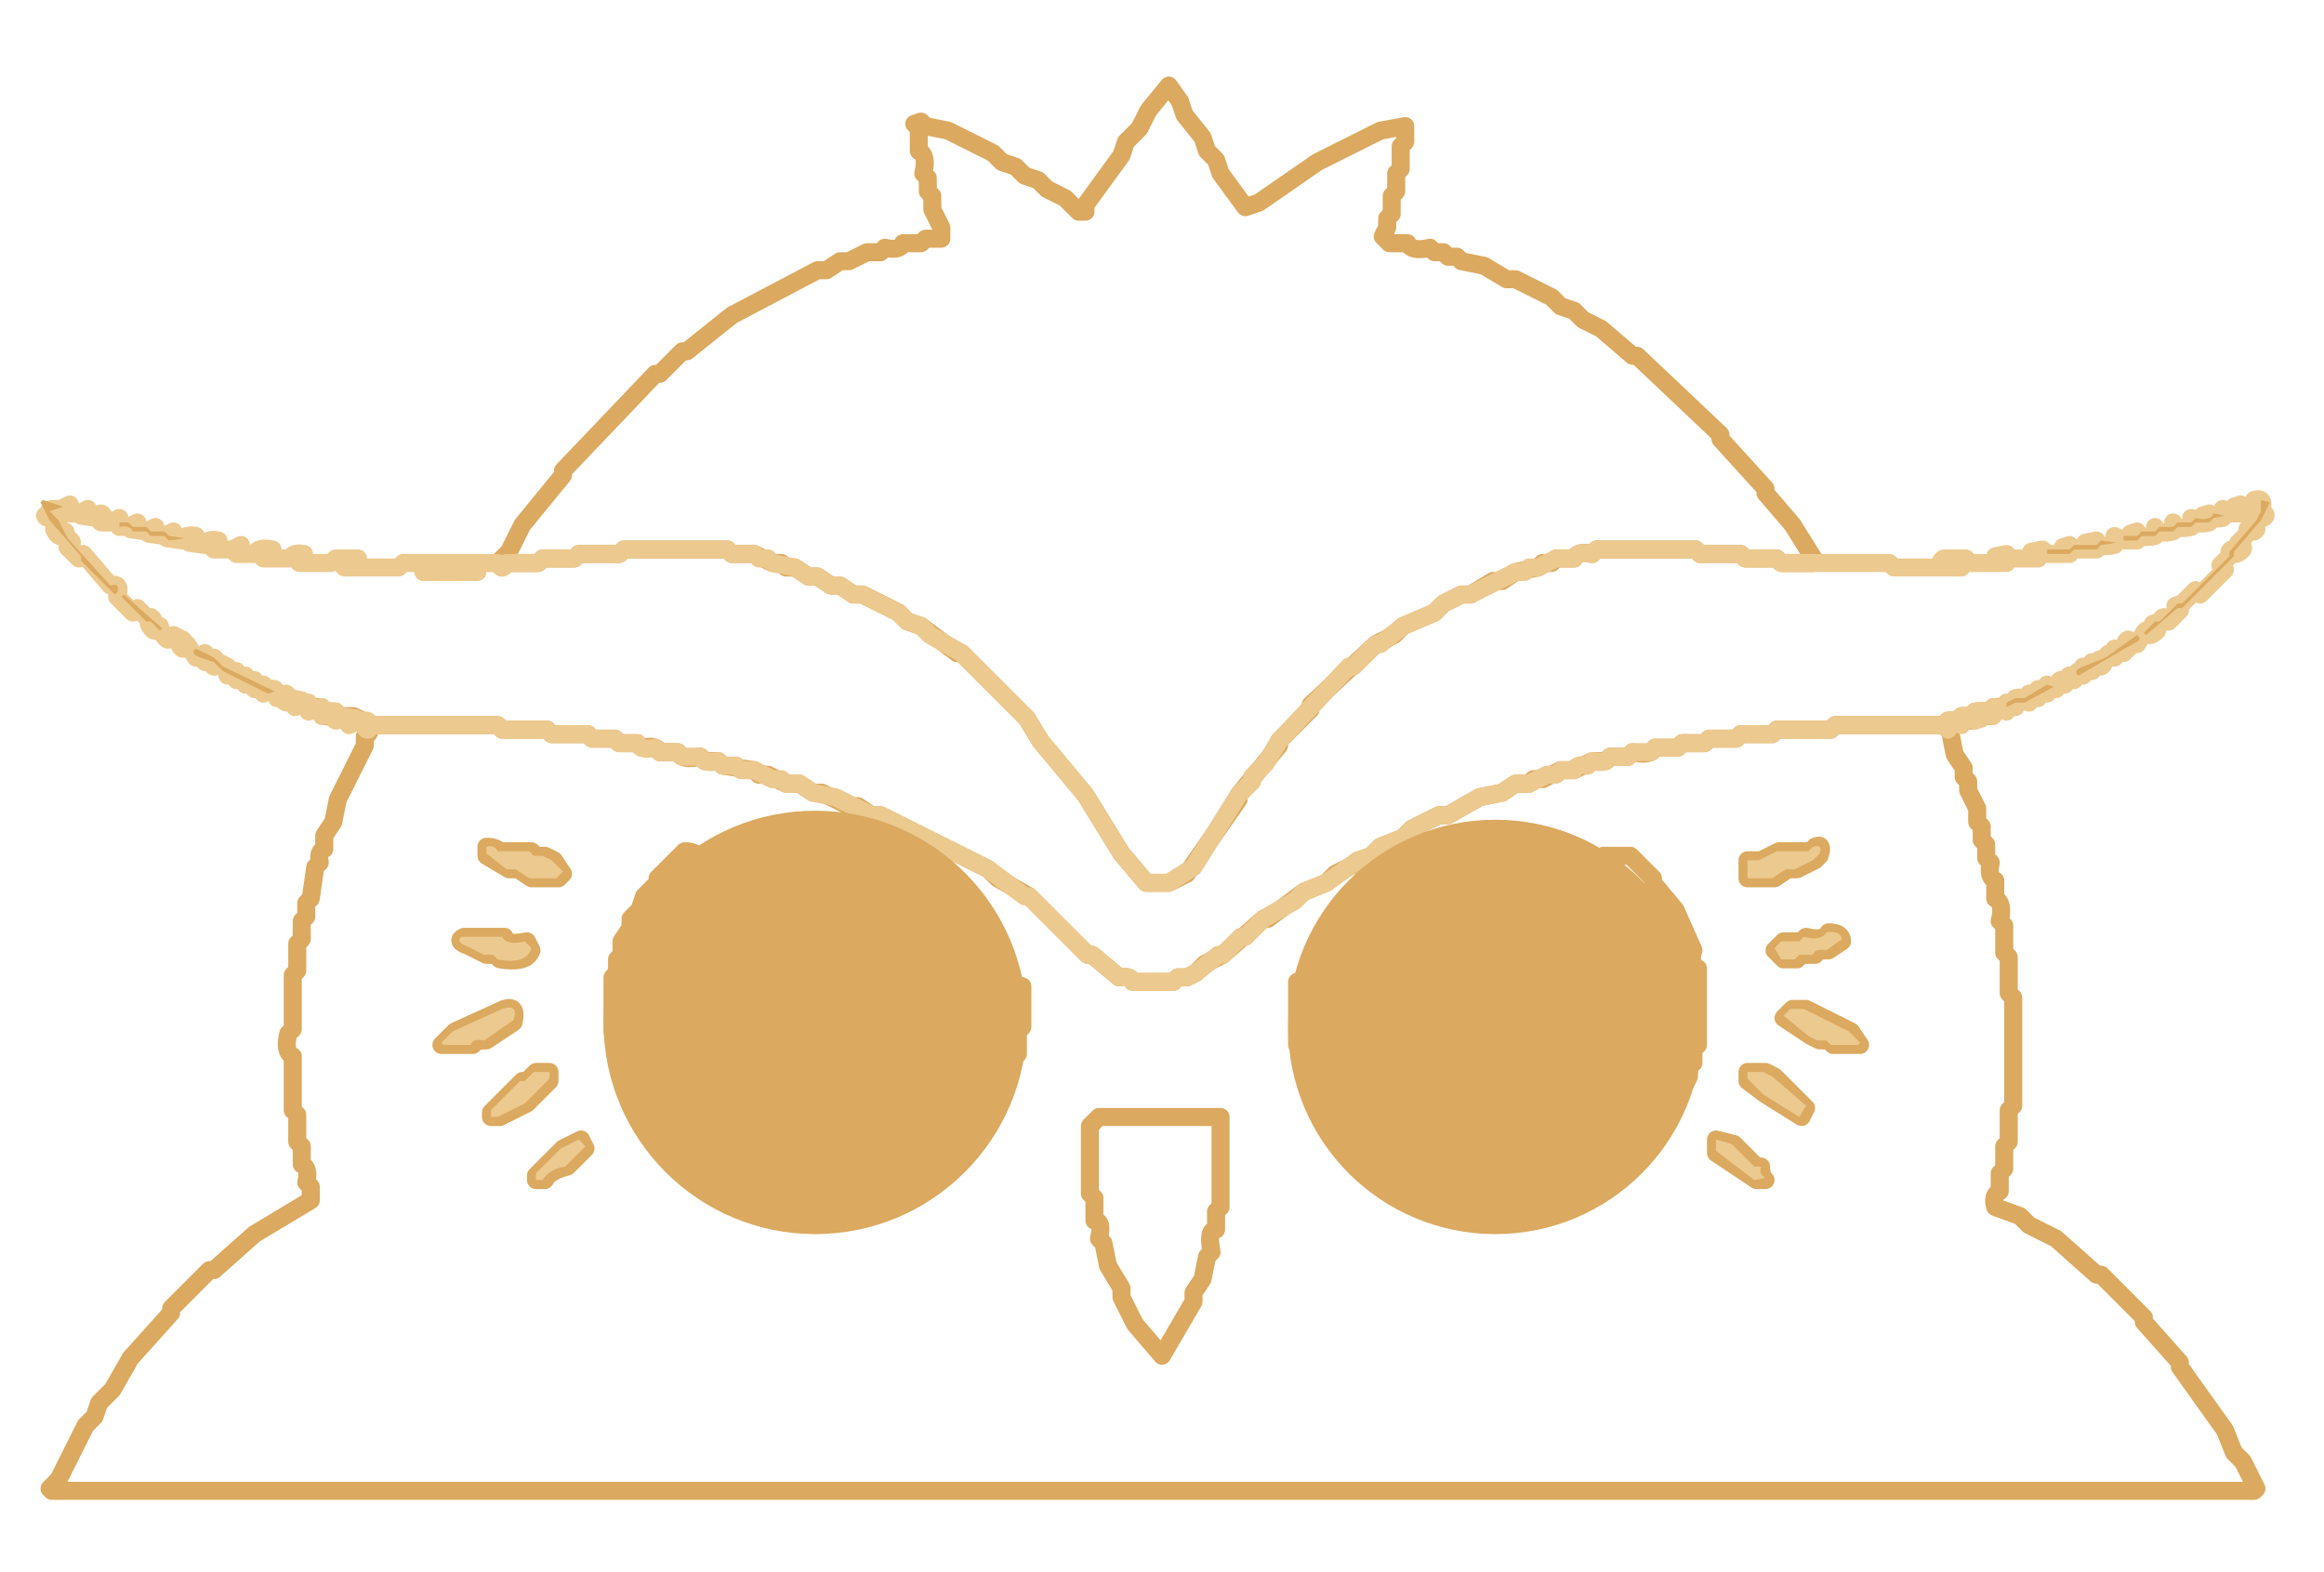
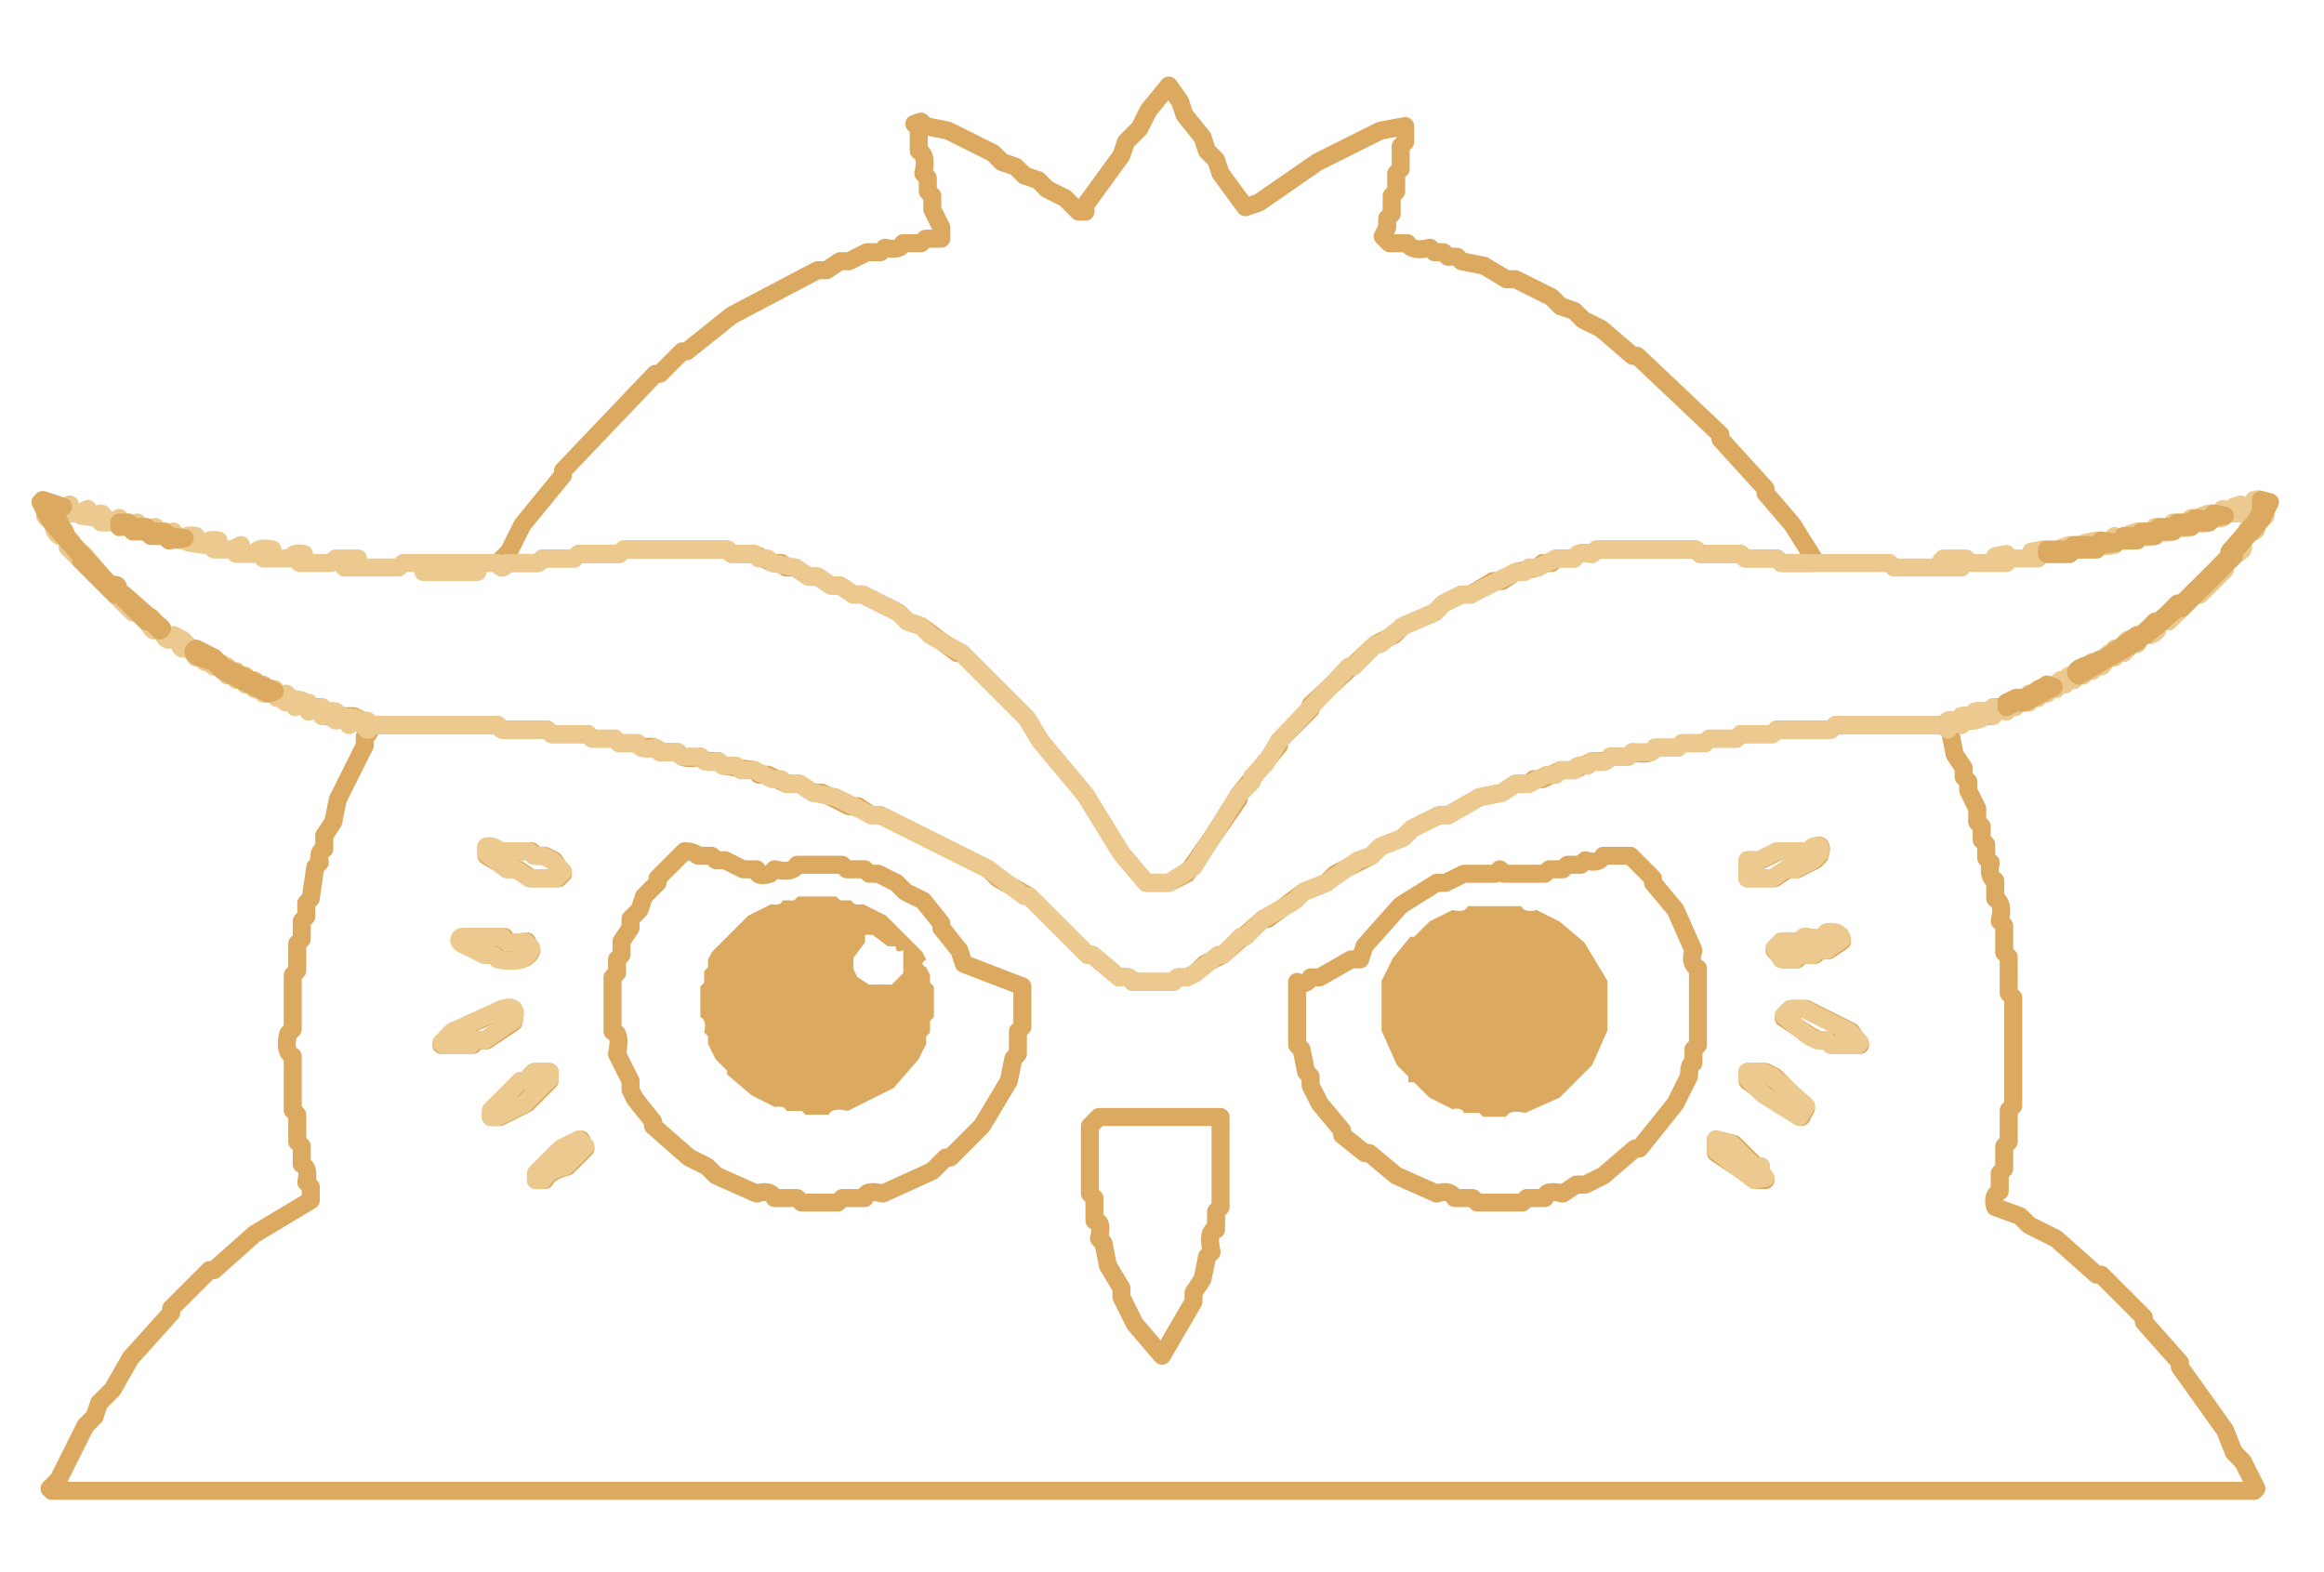
<svg xmlns="http://www.w3.org/2000/svg" viewBox="0 0 516 349" width="516" height="349">
  <style>
    @keyframes owl-glance {
      0%, 6% { transform: translate(0, 0); }
      11%, 30% { transform: translate(-14px, 7px); }
      37%, 42% { transform: translate(0, 0); }
      49%, 68% { transform: translate(14px, 7px); }
      76%, 100% { transform: translate(0, 0); }
    }
    .pupils { animation: owl-glance 7.5s ease-in-out infinite; }
    @keyframes owl-blink {
-       0%, 88% { transform: translateY(-104px); }
-       92% { transform: translateY(0); }
-       96%, 100% { transform: translateY(-104px); }
+       0%, 88% { transform: translateY(0); }
+       92% { transform: translateY(104px); }
+       96%, 100% { transform: translateY(0); }
    }
    .lid { animation: owl-blink 6.5s ease-in-out infinite; }
    @media (prefers-reduced-motion: reduce) { .pupils, .lid { animation: none; } }
  </style>
  <defs>
    <clipPath id="oeye0">
      <circle cx="181" cy="227" r="47" />
    </clipPath>
    <clipPath id="oeye1">
      <circle cx="332" cy="228" r="46" />
    </clipPath>
  </defs>
  <path fill="none" stroke="#dba95f" stroke-width="4" stroke-linejoin="round" d="M 259.5 19 L 262 22.5 L 263 25.5 L 267 30.5 L 268 33.5 L 270 35.5 L 271 38.5 L 276.5 46 L 279.5 45 L 292.5 36 L 306.5 29 L 312 28 L 312 31.5 L 311 32.5 L 311 37.5 L 310 38.5 L 310 42.5 L 309 43.5 L 309 47.5 L 308 48.5 L 308 50.5 L 307 52.5 L 308.5 54 L 312.5 54 Q 313.5 56 317.5 55 L 318.5 56 L 320.5 56 L 321.5 57 L 323.5 57 L 324.5 58 L 329.5 59 L 334.5 62 L 336.5 62 L 344.5 66 L 346.5 68 L 349.5 69 L 351.5 71 L 355.5 73 L 362.5 79 L 363.5 79 L 382 96.5 L 382 97.5 L 392 108.5 L 392 109.5 L 398 116.5 L 403 124.5 L 402.5 125 L 395.5 125 L 394.5 124 L 387.5 124 L 386.5 123 L 377.5 123 L 376.5 122 L 354.5 122 L 353.5 123 Q 350.3 122.2 349.5 124 L 345.5 124 L 344.5 125 L 342.5 125 L 341.5 126 L 336.5 127 L 333.5 129 L 331.5 129 L 326.5 132 L 324.5 132 L 320.5 134 L 318.5 136 L 311.5 139 L 309.5 141 L 305.5 143 L 291 156.5 L 291 157.5 L 284 164.5 L 284 165.5 L 275 176.5 L 275 177.5 L 263.5 194 L 259.5 196 L 254.5 196 L 249 189.5 L 241 176.5 L 231 164.5 L 228 159.5 L 213.5 145 L 212.5 145 L 204.5 139 L 201.5 138 L 199.5 136 L 191.5 132 L 189.5 132 L 186.5 130 L 184.5 130 L 181.5 128 L 179.5 128 L 176.5 126 L 174.5 126 L 173.5 125 L 171.5 125 L 167.5 123 L 162.5 123 L 161.5 122 L 138.5 122 L 137.5 123 L 128.5 123 L 127.5 124 L 120.5 124 L 119.5 125 L 112.5 125 L 111.5 126 L 111 124.5 L 113 122.5 L 116 116.5 L 125 105.5 L 125 104.5 L 145.5 83 L 146.5 83 L 151.5 78 L 152.5 78 L 162.5 70 L 181.5 60 L 183.5 60 L 186.5 58 L 188.5 58 L 192.5 56 L 195.5 56 L 196.5 55 Q 199.8 55.8 200.5 54 L 204.5 54 L 205.5 53 L 209 53 L 209 50.5 L 207 46.5 L 207 43.5 L 206 42.5 L 206 39.5 L 205 38.5 Q 206 34.5 204 33.5 L 204 28.5 L 203 27.5 L 204.5 27 L 205.5 28 L 210.5 29 L 220.5 34 L 222.5 36 L 225.5 37 L 227.5 39 L 230.5 40 L 232.5 42 L 236.5 44 L 239.5 47 L 241 47 L 241 45.5 L 249 34.5 L 250 31.5 L 253 28.5 L 255 24.5 L 259.5 19 Z" />
  <path fill="none" stroke="#dba95f" stroke-width="4" stroke-linejoin="round" d="M 70.5 157 L 72.5 158 L 74.5 158 L 75.5 159 L 78.5 159 L 82.5 161 L 110.5 161 L 111.5 162 L 121.5 162 L 122.5 163 L 130.5 163 L 131.5 164 L 136.5 164 L 137.5 165 L 141.5 165 L 142.5 166 Q 145.8 165.3 146.5 167 L 150.5 167 Q 151.5 169 155.5 168 L 156.5 169 L 159.5 169 L 160.5 170 L 167.5 171 L 168.5 172 L 170.5 172 L 174.5 174 L 177.5 174 L 180.5 176 L 182.5 176 L 188.5 179 L 190.5 179 L 193.5 181 L 195.5 181 L 219.5 193 L 221.5 195 L 228.5 199 L 241.5 212 L 242.5 212 L 248.5 217 Q 251 216.5 251.5 218 L 260.5 218 L 261.5 217 L 263.5 217 L 265.5 216 L 267.5 214 L 271.5 212 L 280.5 204 L 281.5 204 L 289.5 198 L 294.5 196 L 296.5 194 L 304.5 190 L 306.5 188 L 311.5 186 L 313.5 184 L 319.5 181 L 321.5 181 L 328.5 177 L 333.5 176 L 336.5 174 L 339.5 174 L 340.5 173 L 342.5 173 L 346.5 171 L 349.5 171 L 353.5 169 L 356.5 169 L 357.5 168 L 361.5 168 L 362.5 167 Q 366.5 168 367.5 166 L 372.5 166 L 373.5 165 L 378.5 165 L 379.5 164 L 385.5 164 L 386.5 163 L 393.5 163 L 394.5 162 L 406.5 162 L 407.5 161 L 431.5 161 L 432.5 160 L 434.5 160 L 435.5 159 L 437.5 159 L 438.5 158 L 441.5 158 L 443.5 157 L 443.5 158 L 441.5 159 L 438.5 159 L 437.5 160 L 435.5 160 L 434.5 161 L 432 161.5 L 433 162.5 L 434 167.5 L 436 170.5 L 436 172.5 L 437 173.5 L 437 175.5 L 439 179.5 L 439 182.5 L 440 183.5 L 440 186.5 L 441 187.5 L 441 190.5 L 442 191.5 Q 441.3 194.8 443 195.5 L 443 199.5 Q 445 200.5 444 204.5 L 445 205.5 L 445 211.5 L 446 212.5 L 446 220.5 L 447 221.5 L 447 245.5 L 446 246.5 L 446 253.5 L 445 254.5 L 445 259.5 L 444 260.5 L 444 264.5 Q 442.2 265.4 443 268 L 448.5 270 L 450.5 272 L 456.5 275 L 465.5 283 L 466.5 283 L 476 292.5 L 476 293.5 L 484 302.5 L 484 303.5 L 494 317.5 L 496 322.5 L 498 324.5 L 501 330.5 L 500.5 331 L 11.5 331 L 11 330.5 L 13 328.5 L 19 316.5 L 21 314.5 L 22 311.5 L 25 308.5 L 29 301.5 L 38 291.5 L 38 290.5 L 46.5 282 L 47.5 282 L 56.5 274 L 69 266.5 L 69 263.5 L 68 262.5 Q 68.8 259.3 67 258.5 L 67 254.5 L 66 253.5 L 66 247.5 L 65 246.5 L 65 234.5 Q 63 233.5 64 229.5 L 65 228.5 L 65 216.5 L 66 215.5 L 66 209.5 L 67 208.5 L 67 204.5 L 68 203.5 L 68 200.5 L 69 199.5 L 70 192.5 L 71 191.5 Q 70.5 189 72 188.5 L 72 185.5 L 74 182.5 L 75 177.5 L 81 165.5 L 81 163.5 Q 82.5 162.8 82 161 L 72.5 159 L 70 157.5 L 70.5 157 Z M 108 188 L 108 190 L 113 193 L 115 193 L 118 195 L 124 195 L 125 194 L 123 191 L 121 190 L 119 190 L 118 189 L 111 189 Q 110 188 108 188 Z M 403 188 L 402 189 L 395 189 L 391 191 L 388 191 L 388 195 L 394 195 L 397 193 L 399 193 L 403 191 L 404 190 Q 405 187 403 188 Z M 152 189 L 146 195 L 146 196 L 143 199 L 142 202 L 140 204 L 140 206 L 138 209 L 138 212 L 137 213 L 137 216 L 136 217 L 136 229 Q 138 229 137 234 L 140 240 L 140 242 L 141 244 L 145 249 L 145 250 L 153 257 L 157 259 L 159 261 L 168 265 Q 171 264 172 266 L 177 266 L 178 267 L 186 267 L 187 266 L 192 266 Q 192 264 196 265 L 207 260 L 210 257 L 211 257 L 218 250 L 224 240 L 225 235 L 226 234 L 226 229 L 227 228 L 227 219 L 214 214 L 213 211 L 209 206 L 209 205 L 205 200 L 201 198 L 199 196 L 195 194 L 193 194 L 192 193 L 188 193 L 187 192 L 177 192 Q 176 194 172 193 L 171 194 Q 168 195 168 193 L 165 193 L 161 191 L 159 191 L 158 190 L 155 190 Q 154 189 152 189 Z M 356 190 Q 355 192 352 191 L 351 192 L 348 192 L 347 193 L 344 193 L 343 194 L 334 194 L 333 193 L 332 194 L 325 194 L 321 196 L 319 196 L 311 201 L 303 210 L 302 213 L 300 213 L 293 217 L 291 217 Q 290 219 288 218 L 288 232 L 289 233 L 290 238 L 291 239 L 291 241 L 293 245 L 298 251 L 298 252 L 303 256 L 304 256 L 310 261 L 319 265 Q 322 264 323 266 L 327 266 L 328 267 L 338 267 L 339 266 L 343 266 Q 343 264 347 265 L 350 263 L 352 263 L 356 261 L 363 255 L 364 255 L 372 245 L 375 239 Q 375 236 376 236 L 376 233 L 377 232 L 377 215 Q 375 214 376 211 L 372 202 L 367 196 L 367 195 L 362 190 L 356 190 Z M 406 207 Q 405 209 401 208 L 400 209 L 396 209 L 394 211 L 396 213 L 399 213 L 400 212 L 403 212 Q 403 211 406 211 L 409 209 Q 409 207 406 207 Z M 103 208 Q 101 209 104 210 L 108 212 L 110 212 L 111 213 Q 117 214 118 211 L 117 209 Q 112 210 112 208 L 103 208 Z M 112 224 L 101 229 L 98 232 L 99 232 L 105 232 Q 105 231 108 231 L 114 227 Q 115 223 112 224 Z M 398 224 L 396 226 L 402 230 L 404 231 L 406 231 L 407 232 L 413 232 L 413 232 L 411 229 L 401 224 L 398 224 Z M 119 238 L 117 240 L 116 240 L 109 247 L 109 248 L 111 248 L 117 245 L 122 240 L 122 238 L 119 238 Z M 388 238 L 388 240 L 392 243 L 400 248 L 401 246 L 394 239 L 392 238 L 388 238 Z M 244 248 L 242 250 L 242 265 L 243 266 L 243 271 Q 245 271 244 275 L 245 276 L 246 281 L 249 286 L 249 288 L 252 294 L 258 301 L 265 289 L 265 287 L 267 284 L 268 279 L 269 278 Q 268 273 270 273 L 270 269 L 271 268 L 271 248 L 244 248 Z M 129 253 L 125 255 L 119 261 L 119 262 L 121 262 Q 122 260 126 259 L 130 255 L 129 253 Z M 381 253 L 381 256 L 390 262 L 392 262 Q 391 261 391 259 L 390 259 L 385 254 L 381 253 Z" />
  <path fill="none" stroke="#ecc98f" stroke-width="4" stroke-linejoin="round" d="M 500.5 111 Q 503.1 110.2 502 113.5 Q 503.8 114.3 502.5 115 Q 501.7 113.3 501 114.5 L 500 116.5 Q 501.7 117.3 500.5 118 Q 499.7 116.2 499 117.5 L 499 118.5 L 497 120.5 Q 499.3 121.8 496.5 123 Q 495.7 121.2 495 122.5 L 495 123.5 L 493 125.5 L 494 126.5 L 488.5 132 L 487.5 131 L 484.5 134 L 483 134.5 L 484 135.5 L 481.5 138 Q 480.5 136 479.5 138 L 478 138.5 Q 480.3 139.8 477.5 141 Q 476.8 139.2 476 140.5 L 474.5 143 L 472.5 142 Q 471.2 142.7 473 143.5 L 471.5 145 L 469.5 144 L 469.5 146 Q 468.5 144 467.5 146 L 466 146.5 Q 467.8 147.3 466.5 148 L 464.5 147 L 464.5 149 L 462.5 148 L 462.5 150 Q 461.8 148.2 461 149.5 L 460.5 151 Q 459.7 149.2 459 150.5 L 458.5 152 Q 457.8 150.2 457 151.5 L 456.5 153 L 454.5 152 L 454.5 154 L 452.5 153 L 452.5 155 L 450.5 154 L 450.5 156 Q 450 154.5 447.5 155 L 447.5 157 L 445.5 156 L 445.5 158 L 442.5 157 L 442.5 159 Q 441.8 157.3 438.5 158 L 438.5 159 L 440 159.5 L 438.5 160 Q 438 158.5 435.5 159 L 435.5 161 Q 435 159.5 432.5 160 L 432.5 162 L 431.5 161 L 407.5 161 L 406.5 162 L 394.5 162 L 393.5 163 L 386.5 163 L 385.5 164 L 379.5 164 L 378.5 165 L 373.5 165 L 372.5 166 L 367.5 166 L 366.5 167 L 362.5 167 L 361.5 168 L 357.5 168 Q 356.8 169.7 353.5 169 L 352.5 170 Q 350 169.5 349.5 171 L 346.5 171 L 345.5 172 L 343.5 172 L 339.5 174 L 336.5 174 L 333.5 176 L 328.5 177 L 321.5 181 L 319.5 181 L 313.5 184 L 311.5 186 L 306.5 188 L 304.5 190 L 301.5 191 L 294.5 196 L 289.5 198 L 287.5 200 L 280.5 204 L 276.5 208 L 275.5 208 L 271.5 212 L 270.5 212 L 265.5 216 L 263.5 217 L 261.5 217 L 260.5 218 L 251.5 218 Q 251 216.5 248.5 217 L 242.5 212 L 241.5 212 L 228.5 199 L 227.5 199 L 219.5 193 L 195.5 181 L 193.5 181 L 185.5 177 L 180.5 176 L 177.5 174 L 174.5 174 L 173.5 173 L 171.5 173 L 167.5 171 L 164.5 171 L 163.5 170 L 160.5 170 L 159.5 169 Q 156.3 169.7 155.5 168 L 151.5 168 L 150.5 167 L 146.5 167 L 145.5 166 Q 142.3 166.8 141.5 165 L 137.5 165 L 136.5 164 L 131.5 164 L 130.5 163 L 122.5 163 L 121.5 162 L 111.5 162 L 110.5 161 L 82.5 161 Q 81.7 162.8 81 161.5 Q 82.8 160.7 81.5 160 L 79.5 160 L 77.5 161 L 77.5 160 L 79 159.5 L 75.5 159 Q 74.8 160.7 74 159.5 Q 75.8 158.8 74.5 158 Q 72 157.5 71.5 159 L 71.5 157 L 68.5 158 L 68.5 156 L 65.5 157 L 65.5 156 L 67 155.5 L 64.5 155 Q 63.7 156.7 63 155.5 Q 64.8 154.7 63.5 154 L 61.5 155 L 61 153 Q 59.3 152.5 58.5 154 L 58.5 152 L 56.5 153 L 56.5 151 L 54.5 152 L 54.5 150 L 52.5 151 L 52.5 149 L 50.5 150 L 50.5 148 L 48.5 147 Q 47.7 148.8 47 147.5 Q 48.7 146.8 47.5 146 L 45.5 147 L 45.5 145 L 43.5 146 L 41.5 143 Q 40.7 144.8 40 143.5 Q 41.7 142.8 40.5 142 L 38.5 141 Q 37.3 143.3 36 140.5 L 35.5 139 Q 34.3 141.3 33 138.5 Q 34.8 137.8 33.5 137 L 32.5 137 L 30.5 135 L 29.5 136 L 26 132.5 Q 27.1 129.2 24.5 130 L 18.5 123 L 17.5 124 L 15 121.5 Q 17 120.5 15 119.5 L 14.5 118 Q 13.3 120.3 12 117.5 L 13 115.5 L 11.5 114 Q 10.7 115.7 10 114.5 L 11.5 113 L 13.5 113 L 15.5 112 L 15.5 114 L 17.5 114 L 19.5 113 L 19.5 114 L 18 114.5 L 21.5 115 Q 22.3 113.3 23 114.5 Q 21.2 115.3 22.5 116 L 24.5 116 L 26.5 115 L 26.5 117 L 28.5 117 L 30.5 116 L 30.5 117 L 29 117.5 L 32.5 118 L 34.5 117 L 34.5 118 L 33 118.5 L 36.5 119 L 38.5 118 L 38.5 119 L 37 119.5 L 40.5 120 Q 41 118.5 43.5 119 L 43.5 120 L 42 120.5 L 45.5 121 Q 46 119.5 48.5 120 L 48.5 121 L 47 121.5 L 47.5 122 L 51.5 122 L 53.5 121 L 53.5 122 L 52 122.5 L 52.5 123 L 56.5 123 Q 57.2 121.3 60.5 122 L 60.5 123 L 58 123.5 L 58.5 124 L 64.5 124 Q 65 122.5 67.5 123 L 67.5 124 L 66 124.5 L 66.5 125 L 73.5 125 L 74.5 124 L 79.5 124 L 79.5 125 L 76 125.5 L 76.5 126 L 88.5 126 L 89.5 125 L 110.5 125 Q 111.5 127 112.5 125 L 119.5 125 L 120.5 124 L 127.5 124 L 128.5 123 L 137.5 123 L 138.5 122 L 161.5 122 L 162.5 123 L 167.5 123 L 168.5 124 L 170.5 124 L 171.5 125 L 176.5 126 L 179.5 128 L 181.5 128 L 184.5 130 L 186.5 130 L 189.5 132 L 191.5 132 L 199.5 136 L 201.5 138 L 204.5 139 L 206.5 141 L 213.5 145 L 228 159.5 L 231 164.5 L 241 176.5 L 249 189.5 L 254.5 196 L 259.5 196 L 265 192.5 L 275 176.5 L 278 173.5 L 278 172.5 L 281 169.5 L 284 164.5 L 299.5 148 L 300.5 148 L 305.5 143 L 306.5 143 L 311.5 139 L 318.5 136 L 320.5 134 L 324.5 132 L 326.5 132 L 336.5 127 L 338.5 127 L 339.5 126 L 341.5 126 L 345.5 124 L 349.5 124 Q 350.3 122.2 353.5 123 L 354.5 122 L 376.5 122 L 377.5 123 L 386.5 123 L 387.5 124 L 394.5 124 L 395.5 125 L 419.5 125 L 420.5 126 L 435.5 126 L 435.5 125 L 431.5 125 L 431 124.5 L 431.5 124 L 436.5 124 L 437.5 125 L 445.5 125 L 445.5 124 L 443 123.5 L 445.5 123 L 446.5 124 L 452.5 124 L 452.5 123 L 451 122.5 L 453.5 122 L 454.5 123 L 459.5 123 L 459.5 122 L 458 121.5 L 459.5 121 L 460.5 122 L 465.5 122 L 465.5 121 L 463 120.5 L 465.5 120 Q 466.3 121.8 469.5 121 L 469.5 119 L 471.5 120 L 474.5 120 L 474.5 119 L 473 118.5 L 474.5 118 Q 475.3 119.8 478.5 119 L 478.5 117 Q 479.3 118.8 482.5 118 L 482.5 116 Q 483.3 117.8 486.5 117 L 486.5 115 Q 487.3 116.8 490.5 116 L 490.5 115 L 489 114.5 L 490.5 114 Q 491 115.5 493.5 115 L 493.5 113 L 495.5 114 L 497.5 114 L 497.5 113 L 496 112.5 L 497.5 112 Q 498 113.5 500.5 113 L 500.5 111 Z M 94 126 L 94 127 L 106 127 L 106 127 L 106 126 L 94 126 Z" />
-   <path fill="#dba95f" fill-rule="evenodd" d="M 9.5 111 L 14 112.5 L 11 113.5 L 13 115.5 L 15 119.5 L 24.5 130 Q 26.8 129.3 26 131.5 L 25.5 132 L 18 124.5 L 18 123.5 L 11 115.5 L 9 111.5 L 9.5 111 Z" />
-   <path fill="#dba95f" fill-rule="evenodd" d="M 502 111 L 504 111.5 L 502 115.5 L 496 122.5 L 496 123.5 L 484.5 135 L 483.5 135 L 476.5 141 L 476 140.5 L 478.5 138 L 479.5 138 L 483.5 134 L 484.5 134 L 495 123.5 L 495 122.5 L 501 115.5 L 502 113.5 L 502 111 Z" />
-   <path fill="#dba95f" fill-rule="evenodd" d="M 491.5 114 L 494 114.5 L 491.5 115 L 490.5 116 L 487.5 116 L 486.5 117 L 483.5 117 L 482.5 118 L 479.5 118 L 478.5 119 L 475.5 119 L 474.5 120 L 471.5 120 L 471.5 119 L 474.5 119 L 475.5 118 L 478.5 118 L 479.5 117 L 482.5 117 L 483.5 116 L 486.5 116 L 487.5 115 Q 490.8 115.8 491.5 114 Z" />
-   <path fill="#dba95f" fill-rule="evenodd" d="M 26.5 116 L 28.5 116 L 29.5 117 L 32.5 117 L 33.5 118 L 36.5 118 L 37.5 119 L 41 119.5 L 37.5 120 L 36.5 119 L 33.5 119 L 32.5 118 L 29.5 118 Q 29 116.5 26.5 117 L 26.5 116 Z" />
-   <path fill="#dba95f" fill-rule="evenodd" d="M 466.5 120 L 470 120.5 L 466.5 121 L 465.5 122 L 460.5 122 L 459.5 123 L 454.5 123 L 454.5 122 L 459.5 122 L 460.5 121 L 465.5 121 L 466.5 120 Z" />
-   <path fill="#dba95f" fill-rule="evenodd" d="M 27.5 132 L 36 139.5 L 35.5 140 L 33.5 138 L 32.5 138 L 27 132.5 L 27.5 132 Z" />
-   <path fill="#dba95f" fill-rule="evenodd" d="M 474.5 141 Q 476 142 473.5 143 L 461.5 150 Q 460 149 462.5 148 L 467.5 146 L 474.5 141 Z" />
-   <path fill="#dba95f" fill-rule="evenodd" d="M 43.5 144 L 47.5 146 L 49.5 148 L 61 153.5 L 59.5 154 L 49.5 149 L 47.5 147 L 44.5 146 Q 42 145 43.5 144 Z" />
-   <path fill="#dba95f" fill-rule="evenodd" d="M 454.5 152 L 456 152.5 L 449.5 156 L 447.5 156 L 445.5 157 L 445.5 156 L 447.5 155 L 449.5 155 L 454.5 152 Z" />
-   <path fill="#ecc98f" fill-rule="evenodd" d="M 108 188 Q 109.8 187.5 110.5 189 L 117.5 189 L 118.5 190 L 120.5 190 L 122.5 191 L 125 193.5 L 123.5 195 L 117.5 195 L 114.5 193 L 112.5 193 L 108 189.5 L 108 188 Z" />
-   <path fill="#ecc98f" fill-rule="evenodd" d="M 402.5 188 Q 404.8 187.3 404 189.5 L 402.5 191 L 398.5 193 L 396.5 193 L 393.5 195 L 388 195 L 388 191 L 390.5 191 L 394.5 189 L 401.5 189 L 402.5 188 Z" />
-   <path fill="#ecc98f" fill-rule="evenodd" d="M 405.5 207 Q 408.5 206.5 409 208.5 L 405.5 211 Q 403 210.5 402.5 212 L 399.5 212 L 398.5 213 L 395.5 213 L 394 210.5 L 395.5 209 L 399.5 209 L 400.5 208 Q 404.5 209 405.5 207 Z" />
-   <path fill="#ecc98f" fill-rule="evenodd" d="M 102.5 208 L 111.5 208 Q 112.5 210 116.5 209 L 118 210.5 Q 116.8 214.3 110.5 213 L 109.5 212 L 107.5 212 L 103.5 210 Q 101 209 102.5 208 Z" />
-   <path fill="#ecc98f" fill-rule="evenodd" d="M 111.5 224 Q 115.3 222.8 114 226.5 L 107.5 231 Q 105 230.5 104.5 232 L 98.5 232 L 98 231.5 L 100.5 229 L 111.5 224 Z" />
-   <path fill="#ecc98f" fill-rule="evenodd" d="M 397.5 224 L 400.5 224 L 410.5 229 L 413 231.5 L 412.5 232 L 406.5 232 L 405.5 231 L 403.5 231 L 401.5 230 L 396 225.5 L 397.5 224 Z" />
-   <path fill="#ecc98f" fill-rule="evenodd" d="M 118.5 238 L 122 238 L 122 239.5 L 116.5 245 L 110.5 248 L 109 248 L 109 246.5 L 115.5 240 L 116.5 240 L 118.5 238 Z" />
-   <path fill="#ecc98f" fill-rule="evenodd" d="M 388 238 L 391.5 238 L 393.5 239 L 401 245.5 L 399.5 248 L 391.5 243 L 388 239.5 L 388 238 Z" />
-   <path fill="#ecc98f" fill-rule="evenodd" d="M 128.5 253 L 130 254.5 L 125.5 259 Q 122 259.5 120.5 262 L 119 262 L 119 260.5 L 124.5 255 L 128.5 253 Z" />
-   <path fill="#ecc98f" fill-rule="evenodd" d="M 381 253 L 384.5 254 L 389.5 259 L 391 259 Q 390.5 260.8 392 261.5 L 389.5 262 L 381 255.5 L 381 253 Z" />
+   <path fill="none" stroke="#dba95f" stroke-width="4" stroke-linejoin="round" d="M 9.5 111 L 14 112.5 L 11 113.5 L 13 115.5 L 15 119.5 L 24.5 130 Q 26.8 129.3 26 131.5 L 25.5 132 L 18 124.5 L 18 123.5 L 11 115.5 L 9 111.5 L 9.5 111 Z" />
+   <path fill="none" stroke="#dba95f" stroke-width="4" stroke-linejoin="round" d="M 502 111 L 504 111.5 L 502 115.5 L 496 122.5 L 496 123.5 L 484.5 135 L 483.5 135 L 476.5 141 L 476 140.5 L 478.5 138 L 479.5 138 L 483.5 134 L 484.5 134 L 495 123.5 L 495 122.5 L 501 115.5 L 502 113.5 L 502 111 Z" />
+   <path fill="none" stroke="#dba95f" stroke-width="4" stroke-linejoin="round" d="M 491.5 114 L 494 114.5 L 491.5 115 L 490.5 116 L 487.5 116 L 486.5 117 L 483.5 117 L 482.5 118 L 479.5 118 L 478.5 119 L 475.5 119 L 474.5 120 L 471.5 120 L 471.5 119 L 474.5 119 L 475.5 118 L 478.5 118 L 479.5 117 L 482.5 117 L 483.5 116 L 486.5 116 L 487.5 115 Q 490.8 115.8 491.5 114 Z" />
+   <path fill="none" stroke="#dba95f" stroke-width="4" stroke-linejoin="round" d="M 26.5 116 L 28.5 116 L 29.5 117 L 32.5 117 L 33.5 118 L 36.5 118 L 37.5 119 L 41 119.5 L 37.5 120 L 36.5 119 L 33.5 119 L 32.5 118 L 29.5 118 Q 29 116.5 26.5 117 L 26.5 116 Z" />
+   <path fill="none" stroke="#dba95f" stroke-width="4" stroke-linejoin="round" d="M 466.5 120 L 470 120.5 L 466.5 121 L 465.5 122 L 460.5 122 L 459.5 123 L 454.5 123 L 454.5 122 L 459.5 122 L 460.5 121 L 465.5 121 L 466.5 120 Z" />
+   <path fill="none" stroke="#dba95f" stroke-width="4" stroke-linejoin="round" d="M 27.5 132 L 36 139.5 L 35.5 140 L 33.5 138 L 32.5 138 L 27 132.5 L 27.5 132 Z" />
+   <path fill="none" stroke="#dba95f" stroke-width="4" stroke-linejoin="round" d="M 474.5 141 Q 476 142 473.5 143 L 461.5 150 Q 460 149 462.5 148 L 467.5 146 L 474.5 141 Z" />
+   <path fill="none" stroke="#dba95f" stroke-width="4" stroke-linejoin="round" d="M 43.5 144 L 47.5 146 L 49.5 148 L 61 153.5 L 59.5 154 L 49.5 149 L 47.5 147 L 44.5 146 Q 42 145 43.5 144 Z" />
+   <path fill="none" stroke="#dba95f" stroke-width="4" stroke-linejoin="round" d="M 454.5 152 L 456 152.5 L 449.5 156 L 447.5 156 L 445.5 157 L 445.5 156 L 447.5 155 L 449.5 155 L 454.5 152 Z" />
+   <path fill="none" stroke="#ecc98f" stroke-width="4" stroke-linejoin="round" d="M 108 188 Q 109.8 187.5 110.5 189 L 117.5 189 L 118.5 190 L 120.5 190 L 122.5 191 L 125 193.5 L 123.5 195 L 117.5 195 L 114.5 193 L 112.5 193 L 108 189.5 L 108 188 Z" />
+   <path fill="none" stroke="#ecc98f" stroke-width="4" stroke-linejoin="round" d="M 402.5 188 Q 404.8 187.3 404 189.5 L 402.5 191 L 398.5 193 L 396.5 193 L 393.5 195 L 388 195 L 388 191 L 390.5 191 L 394.5 189 L 401.5 189 L 402.5 188 Z" />
+   <path fill="none" stroke="#ecc98f" stroke-width="4" stroke-linejoin="round" d="M 405.5 207 Q 408.5 206.5 409 208.5 L 405.5 211 Q 403 210.5 402.5 212 L 399.5 212 L 398.5 213 L 395.5 213 L 394 210.5 L 395.5 209 L 399.5 209 L 400.5 208 Q 404.5 209 405.5 207 Z" />
+   <path fill="none" stroke="#ecc98f" stroke-width="4" stroke-linejoin="round" d="M 102.5 208 L 111.5 208 Q 112.5 210 116.5 209 L 118 210.5 Q 116.8 214.3 110.5 213 L 109.5 212 L 107.5 212 L 103.5 210 Q 101 209 102.5 208 Z" />
+   <path fill="none" stroke="#ecc98f" stroke-width="4" stroke-linejoin="round" d="M 111.5 224 Q 115.3 222.8 114 226.5 L 107.5 231 Q 105 230.5 104.5 232 L 98.5 232 L 98 231.5 L 100.5 229 L 111.5 224 Z" />
+   <path fill="none" stroke="#ecc98f" stroke-width="4" stroke-linejoin="round" d="M 397.5 224 L 400.5 224 L 410.5 229 L 413 231.5 L 412.5 232 L 406.5 232 L 405.5 231 L 403.5 231 L 401.5 230 L 396 225.5 L 397.5 224 Z" />
+   <path fill="none" stroke="#ecc98f" stroke-width="4" stroke-linejoin="round" d="M 118.5 238 L 122 238 L 122 239.5 L 116.5 245 L 110.5 248 L 109 248 L 109 246.5 L 115.5 240 L 116.5 240 L 118.5 238 Z" />
+   <path fill="none" stroke="#ecc98f" stroke-width="4" stroke-linejoin="round" d="M 388 238 L 391.5 238 L 393.5 239 L 401 245.5 L 399.5 248 L 391.5 243 L 388 239.5 L 388 238 Z" />
+   <path fill="none" stroke="#ecc98f" stroke-width="4" stroke-linejoin="round" d="M 128.5 253 L 130 254.5 L 125.5 259 Q 122 259.5 120.5 262 L 119 262 L 119 260.5 L 124.5 255 L 128.5 253 Z" />
+   <path fill="none" stroke="#ecc98f" stroke-width="4" stroke-linejoin="round" d="M 381 253 L 384.5 254 L 389.5 259 L 391 259 Q 390.5 260.8 392 261.5 L 389.5 262 L 381 255.5 L 381 253 Z" />
  <g class="pupils">
-     <path fill="#dba95f" fill-rule="evenodd" d="M 176.5 195 L 186.5 195 L 187.5 196 L 190.5 196 Q 191 197.5 193.5 197 L 199.5 200 L 209 209.5 L 210 211.5 Q 208 212.5 210 213.5 L 211 215.5 L 211 217.5 L 212 218.5 L 212 226.5 L 211 227.5 L 211 230.5 L 210 231.5 L 210 233.5 L 208 237.5 L 201.5 245 L 189.5 251 Q 185.5 250 184.5 252 L 178.5 252 L 177.5 251 L 173.5 251 Q 173 249.5 170.5 250 L 164.5 247 L 158 241.5 L 158 240.5 L 155 237.5 L 153 233.5 L 153 231.5 L 152 230.5 Q 152.8 227.3 151 226.5 L 151 218.5 L 152 217.5 L 152 214.5 L 153 213.5 L 153 211.5 L 154 209.5 L 163.5 200 L 169.5 197 Q 172 197.5 172.5 196 L 175.5 196 L 176.5 195 Z M 194 205 L 194 207 L 191 211 L 191 214 L 192 216 L 195 218 L 201 218 L 204 215 L 204 209 Q 202 210 202 208 L 200 208 L 196 205 L 194 205 Z" />
-     <path fill="#dba95f" fill-rule="evenodd" d="M 325.5 197 L 339.5 197 Q 340.3 198.8 343.5 198 L 349.5 201 L 356 206.5 L 362 216.5 L 362 229.5 L 358 238.5 L 349.5 247 L 340.5 251 Q 336.5 250 335.5 252 L 329.5 252 L 328.5 251 L 324.5 251 Q 324 249.5 321.5 250 L 315.5 247 L 311.5 243 L 310 243 L 310 241.5 L 307 238.5 L 303 229.5 L 303 216.5 L 306 210.5 L 310.5 205 L 311.5 205 L 315.5 201 L 321.5 198 Q 324.8 198.8 325.5 197 Z" />
+     <g transform="translate(181 222) scale(0.85) translate(-181 -222)">
+       <path fill="#dba95f" fill-rule="evenodd" d="M 176.5 195 L 186.5 195 L 187.5 196 L 190.5 196 Q 191 197.5 193.5 197 L 199.5 200 L 209 209.5 L 210 211.5 Q 208 212.5 210 213.5 L 211 215.5 L 211 217.5 L 212 218.5 L 212 226.5 L 211 227.5 L 211 230.5 L 210 231.5 L 210 233.5 L 208 237.5 L 201.5 245 L 189.5 251 Q 185.5 250 184.5 252 L 178.5 252 L 177.5 251 L 173.5 251 Q 173 249.5 170.5 250 L 164.5 247 L 158 241.5 L 158 240.5 L 155 237.5 L 153 233.5 L 153 231.5 L 152 230.5 Q 152.8 227.3 151 226.5 L 151 218.5 L 152 217.5 L 152 214.5 L 153 213.5 L 153 211.5 L 154 209.5 L 163.5 200 L 169.5 197 Q 172 197.5 172.5 196 L 175.5 196 L 176.5 195 Z M 194 205 L 194 207 L 191 211 L 191 214 L 192 216 L 195 218 L 201 218 L 204 215 L 204 209 Q 202 210 202 208 L 200 208 L 196 205 L 194 205 Z" />
+     </g>
+     <g transform="translate(328 225) scale(0.85) translate(-328 -225)">
+       <path fill="#dba95f" fill-rule="evenodd" d="M 325.5 197 L 339.5 197 Q 340.3 198.8 343.5 198 L 349.5 201 L 356 206.5 L 362 216.5 L 362 229.5 L 358 238.5 L 349.5 247 L 340.5 251 Q 336.5 250 335.5 252 L 329.5 252 L 328.5 251 L 324.5 251 Q 324 249.5 321.5 250 L 315.5 247 L 311.5 243 L 310 243 L 310 241.5 L 307 238.5 L 303 229.5 L 303 216.5 L 306 210.5 L 310.5 205 L 311.5 205 L 315.5 201 L 321.5 198 Q 324.8 198.8 325.5 197 Z" />
+     </g>
  </g>
  <g clip-path="url(#oeye0)">
-     <rect class="lid" x="132" y="178" width="98" height="98" fill="#dba95f" />
+     <rect class="lid" x="132" y="74" width="98" height="98" fill="#dba95f" />
  </g>
  <g clip-path="url(#oeye1)">
-     <rect class="lid" x="284" y="180" width="96" height="96" fill="#dba95f" />
+     <rect class="lid" x="284" y="76" width="96" height="96" fill="#dba95f" />
  </g>
</svg>
